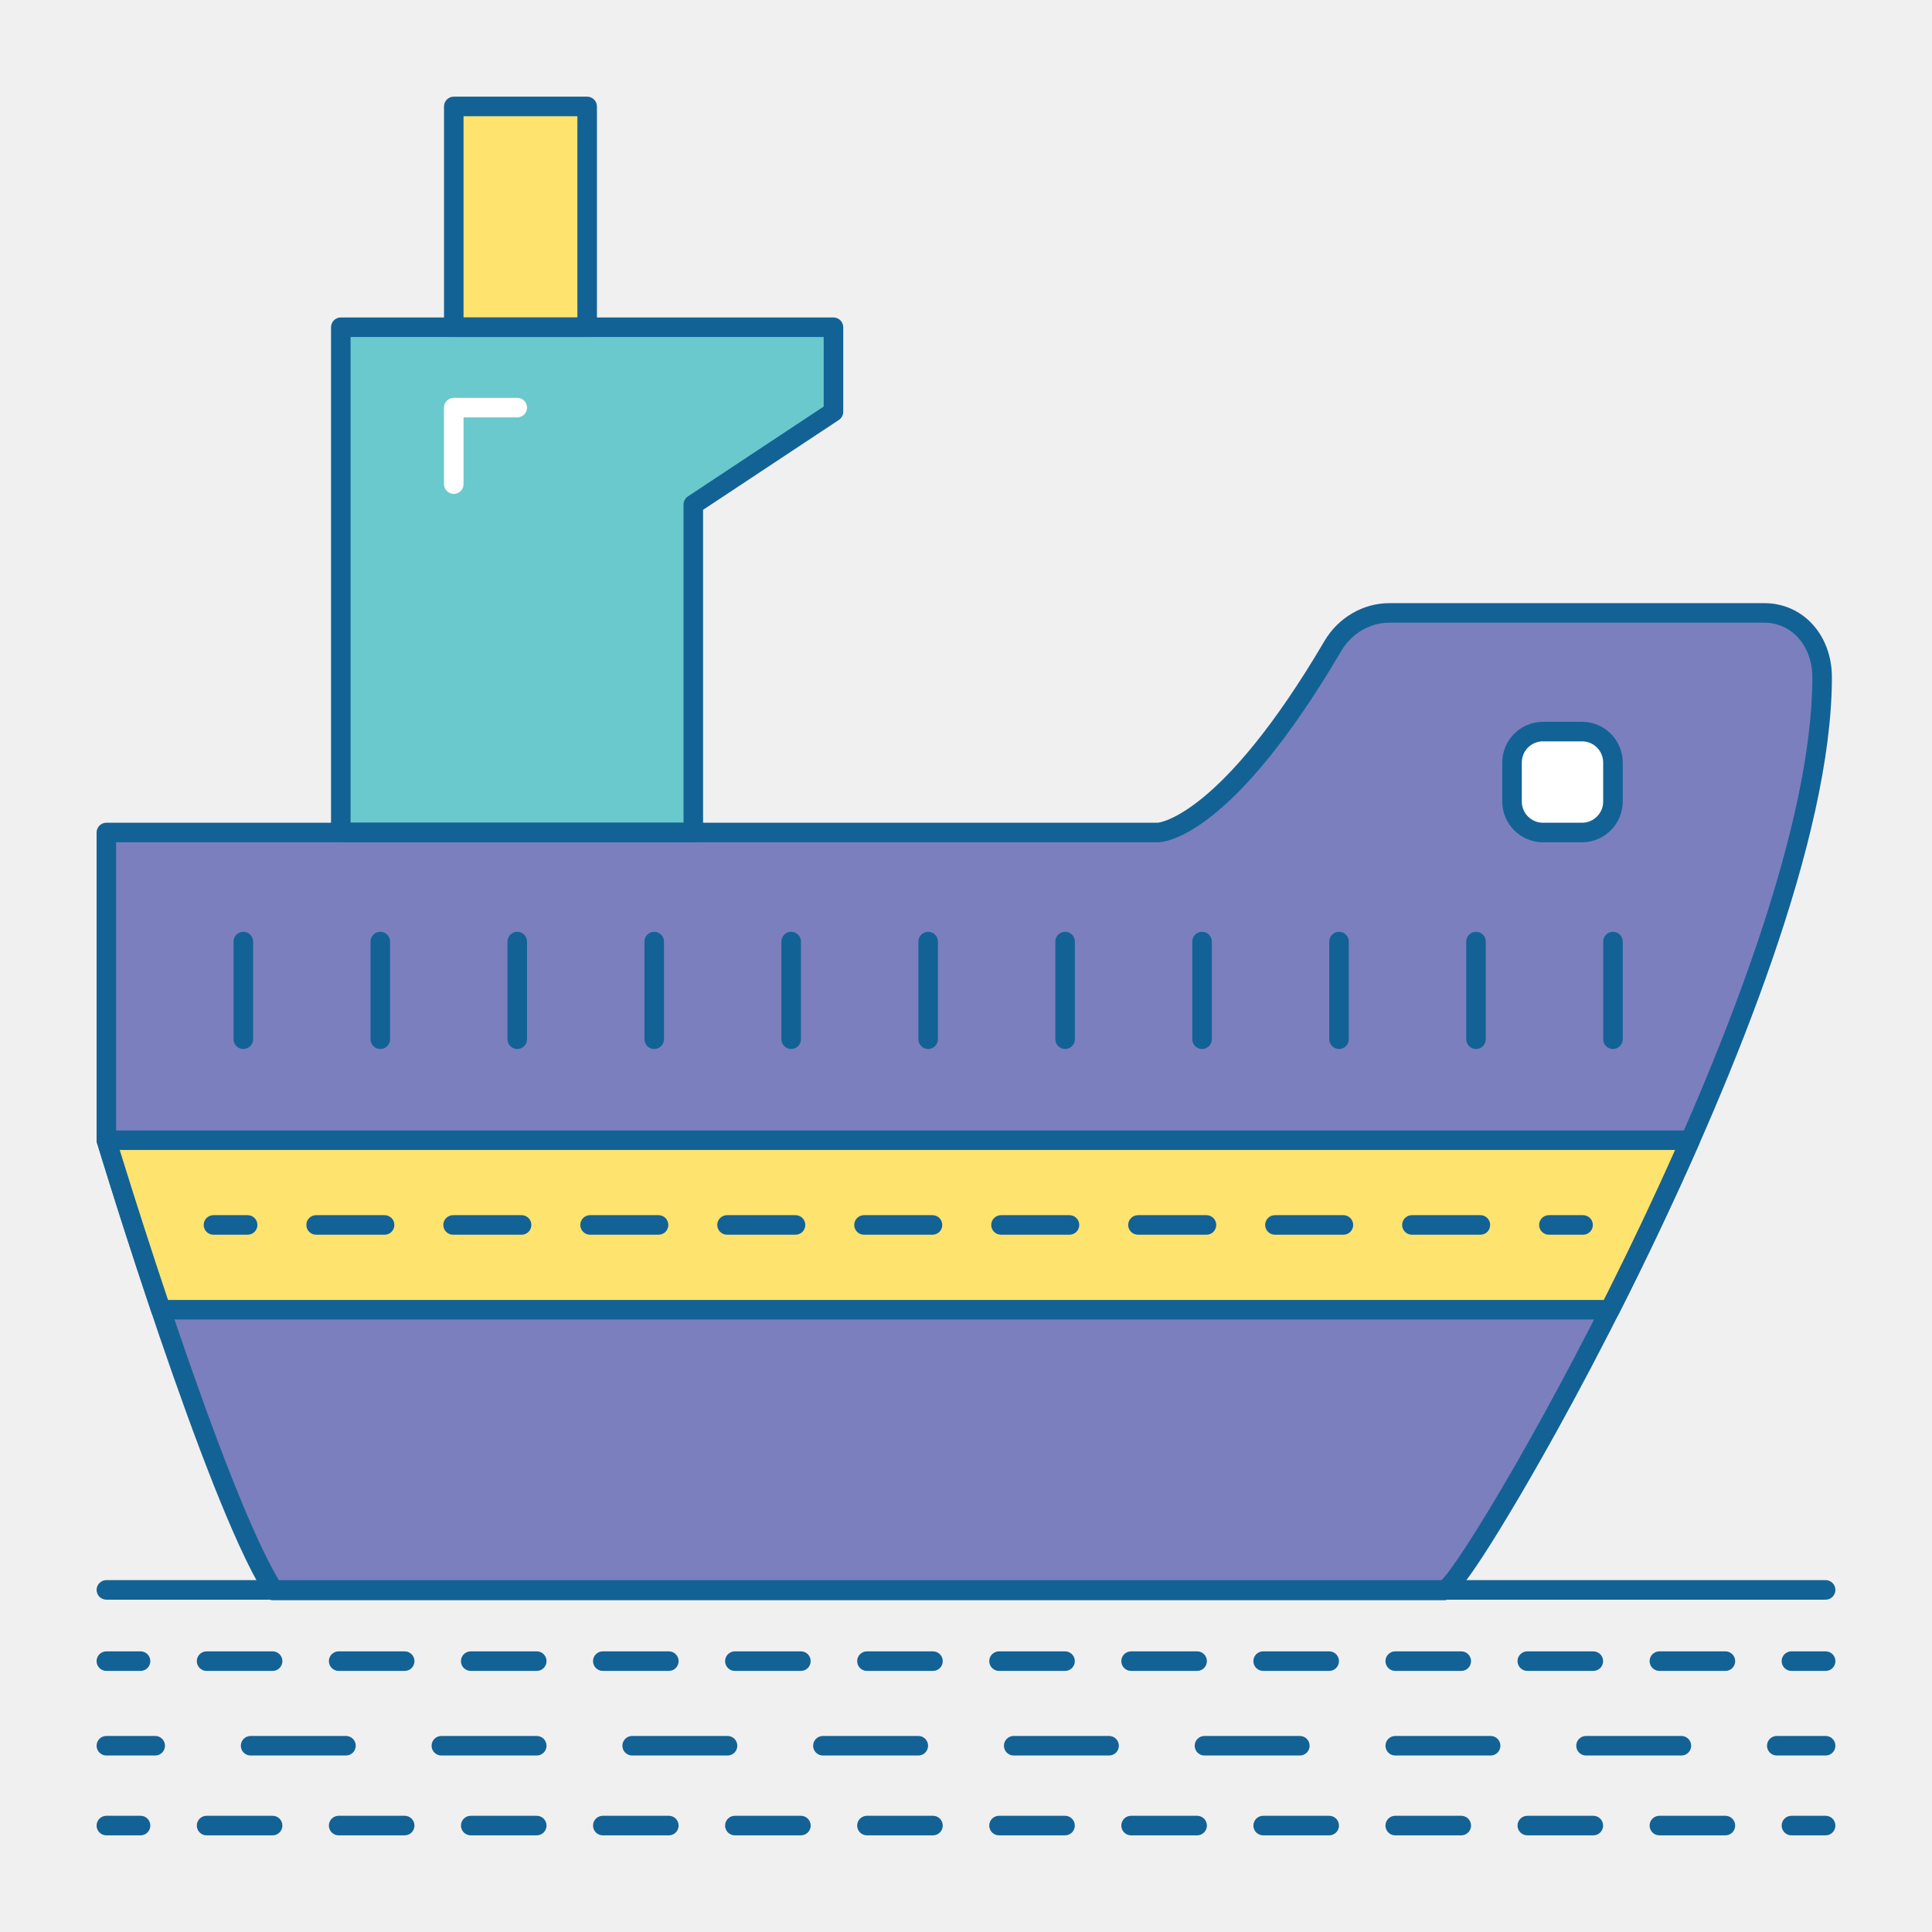
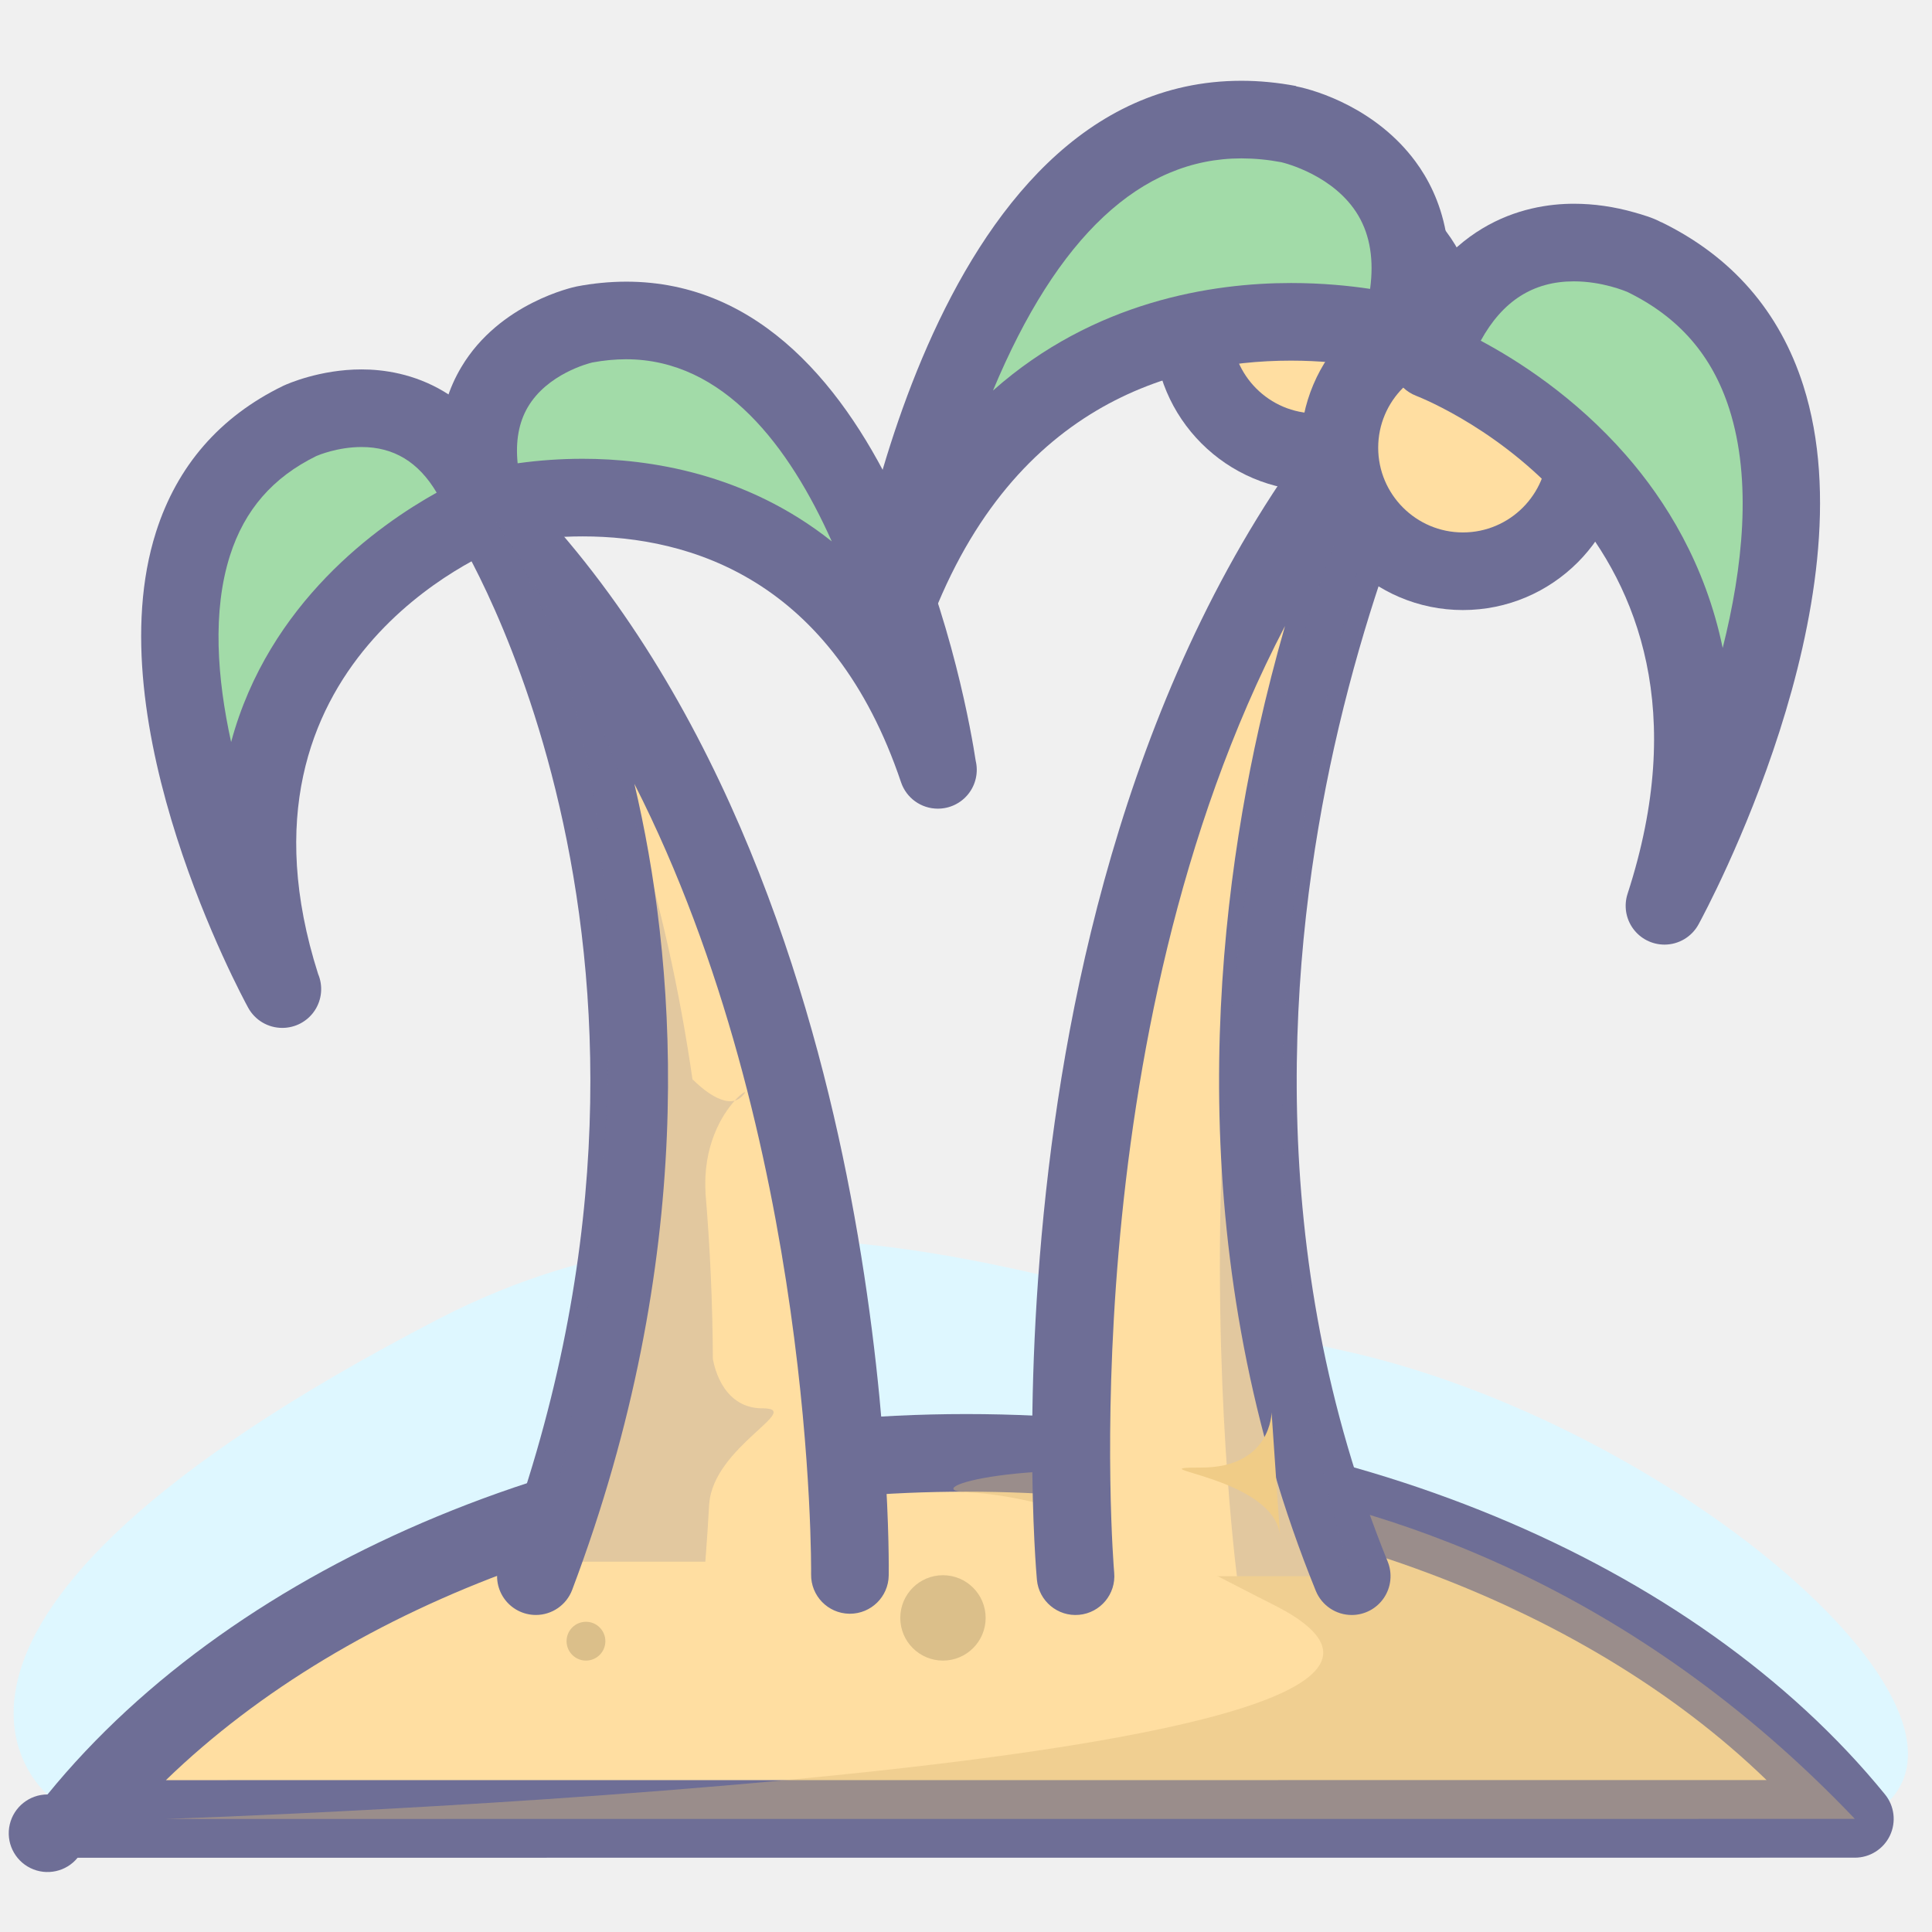
- <svg xmlns="http://www.w3.org/2000/svg" t="1712502610254" class="icon" viewBox="0 0 1024 1024" version="1.1" p-id="4293" width="200" height="200">
-   <path d="M935.158 324.864H736.328c-12.401 0-23.603 6.861-29.891 17.551-58.092 98.826-92.754 98.826-92.754 98.826H56.381v163.082s57.211 188.805 88.33 238.049l0.399 0.031-0.399 0.584h620.411c11.592 0 200.643-324.516 200.643-484.045 0-18.319-12.288-34.079-30.607-34.079z" fill="#7C7FBD" p-id="4294" />
-   <path d="M180.634 173.445V441.242h186.829V267.438l74.291-49.183v-44.81z" fill="#6AC9CC" p-id="4295" />
-   <path d="M240.507 56.412h70.687v117.033h-70.687z" fill="#FEE36F" p-id="4296" />
-   <path d="M838.513 387.748h-20.705c-9.052 0-16.394 7.342-16.394 16.394v20.705c0 9.052 7.342 16.394 16.394 16.394h20.705c9.052 0 16.394-7.342 16.394-16.394v-20.705c0-9.052-7.342-16.394-16.394-16.394z" fill="#FFFFFF" p-id="4297" />
-   <path d="M853.289 694.18a1834.988 1834.988 0 0 0 42.516-89.856H56.381s12.442 41.052 28.867 89.856h768.041z" fill="#FEE36F" p-id="4298" />
-   <path d="M765.123 848.159H144.712a5.181 5.181 0 0 1-5.069-4.137c-31.263-50.842-85.893-230.523-88.218-238.203A4.895 4.895 0 0 1 51.2 604.324V441.242c0-2.857 2.314-5.181 5.181-5.181H613.683c0.195-0.01 33.331-2.775 88.289-96.276 7.291-12.401 20.46-20.101 34.355-20.101h198.84c20.398 0 35.779 16.876 35.779 39.25 0 85.873-52.47 212.767-96.481 304.097-29.44 61.082-55.634 107.274-68.628 129.382-32.788 55.747-37.56 55.747-40.714 55.747z m-617.144-10.353h615.752c20.163-18.545 196.854-325.151 196.854-478.874 0-16.476-10.936-28.897-25.426-28.897H736.328c-10.24 0-19.988 5.745-25.426 15.002-57.917 98.54-93.368 101.386-97.219 101.386H61.553v157.133c3.881 12.728 56.771 185.108 86.426 234.25z" fill="#136296" p-id="4299" />
-   <path d="M367.462 446.423H180.634a5.181 5.181 0 0 1-5.181-5.181V173.445c0-2.857 2.314-5.181 5.181-5.181h261.12c2.857 0 5.181 2.314 5.181 5.181v44.81c0 1.741-0.87 3.359-2.314 4.321l-71.977 47.647V441.242a5.192 5.192 0 0 1-5.181 5.181z m-181.647-10.353h176.466V267.438c0-1.741 0.87-3.359 2.314-4.321l71.977-47.647v-36.854H185.815v257.454z" fill="#136296" p-id="4300" />
-   <path d="M311.204 178.616h-70.687a5.181 5.181 0 0 1-5.181-5.181V56.412c0-2.857 2.314-5.181 5.181-5.181h70.687c2.857 0 5.181 2.314 5.181 5.181v117.033a5.181 5.181 0 0 1-5.181 5.171z m-65.516-10.353h60.334V61.594h-60.334v106.67zM838.513 446.423h-20.705a21.606 21.606 0 0 1-21.576-21.576v-20.705c0-11.889 9.677-21.565 21.576-21.565h20.705c11.899 0 21.576 9.677 21.576 21.565v20.705a21.606 21.606 0 0 1-21.576 21.576z m-20.716-53.494c-6.185 0-11.213 5.028-11.213 11.213v20.705c0 6.185 5.028 11.223 11.213 11.223h20.705c6.185 0 11.213-5.038 11.213-11.223v-20.705c0-6.185-5.028-11.213-11.213-11.213h-20.705zM128.973 556.001a5.181 5.181 0 0 1-5.181-5.181v-51.773a5.181 5.181 0 1 1 10.363 0v51.773c0 2.867-2.324 5.181-5.181 5.181zM201.564 556.001a5.181 5.181 0 0 1-5.181-5.181v-51.773a5.181 5.181 0 1 1 10.363 0v51.773c0 2.867-2.324 5.181-5.181 5.181zM274.156 556.001a5.181 5.181 0 0 1-5.181-5.181v-51.773a5.181 5.181 0 1 1 10.363 0v51.773c0 2.867-2.324 5.181-5.181 5.181zM346.747 556.001a5.181 5.181 0 0 1-5.181-5.181v-51.773a5.181 5.181 0 1 1 10.363 0v51.773c0 2.867-2.314 5.181-5.181 5.181zM419.338 556.001a5.181 5.181 0 0 1-5.181-5.181v-51.773a5.181 5.181 0 1 1 10.363 0v51.773c0 2.867-2.314 5.181-5.181 5.181zM491.94 556.001a5.181 5.181 0 0 1-5.181-5.181v-51.773a5.181 5.181 0 1 1 10.363 0v51.773a5.192 5.192 0 0 1-5.181 5.181zM564.531 556.001a5.181 5.181 0 0 1-5.181-5.181v-51.773a5.181 5.181 0 1 1 10.363 0v51.773c0 2.867-2.324 5.181-5.181 5.181zM637.123 556.001a5.181 5.181 0 0 1-5.181-5.181v-51.773a5.181 5.181 0 1 1 10.363 0v51.773c0 2.867-2.324 5.181-5.181 5.181zM709.714 556.001a5.181 5.181 0 0 1-5.181-5.181v-51.773a5.181 5.181 0 1 1 10.363 0v51.773c0 2.867-2.314 5.181-5.181 5.181zM782.316 556.001a5.181 5.181 0 0 1-5.181-5.181v-51.773a5.181 5.181 0 1 1 10.363 0v51.773a5.192 5.192 0 0 1-5.181 5.181zM854.907 556.001a5.181 5.181 0 0 1-5.181-5.181v-51.773a5.181 5.181 0 1 1 10.363 0v51.773a5.192 5.192 0 0 1-5.181 5.181z" fill="#136296" p-id="4301" />
-   <path d="M240.507 261.775a5.181 5.181 0 0 1-5.181-5.181v-40.55c0-2.857 2.314-5.181 5.181-5.181h33.649a5.181 5.181 0 1 1 0 10.363h-28.467v35.379a5.181 5.181 0 0 1-5.181 5.171z" fill="#FFFFFF" p-id="4302" />
-   <path d="M967.619 847.862H56.381a5.181 5.181 0 1 1 0-10.363h911.247a5.181 5.181 0 1 1-0.01 10.363z" fill="#136296" p-id="4303" />
-   <path d="M74.496 885.617h-18.125a5.181 5.181 0 0 1 0.01-10.363h18.125a5.181 5.181 0 1 1-0.01 10.363zM914.504 885.617h-35a5.181 5.181 0 1 1 0-10.363h35a5.181 5.181 0 1 1 0 10.363z m-70.001 0h-35a5.181 5.181 0 1 1 0-10.363h35a5.181 5.181 0 1 1 0 10.363z m-70.001 0h-35a5.181 5.181 0 1 1 0-10.363h35a5.181 5.181 0 1 1 0 10.363z m-70.001 0h-35a5.181 5.181 0 1 1 0-10.363h35a5.181 5.181 0 1 1 0 10.363z m-70.001 0h-35a5.181 5.181 0 1 1 0-10.363h35a5.181 5.181 0 1 1 0 10.363z m-70.001 0h-35a5.181 5.181 0 1 1 0-10.363h35a5.181 5.181 0 1 1 0 10.363z m-70.001 0h-35a5.181 5.181 0 1 1 0-10.363h35a5.181 5.181 0 1 1 0 10.363z m-70.001 0h-35a5.181 5.181 0 1 1 0-10.363h35a5.181 5.181 0 1 1 0 10.363z m-70.001 0h-35a5.181 5.181 0 1 1 0-10.363h35a5.181 5.181 0 1 1 0 10.363z m-70.001 0h-35a5.181 5.181 0 1 1 0-10.363h35a5.181 5.181 0 1 1 0 10.363z m-70.001 0h-35a5.181 5.181 0 1 1 0-10.363h35a5.181 5.181 0 1 1 0 10.363z m-70.001 0h-35a5.181 5.181 0 1 1 0-10.363h35a5.181 5.181 0 1 1 0 10.363zM967.619 885.617h-18.125a5.181 5.181 0 1 1 0-10.363h18.125a5.181 5.181 0 1 1 0 10.363z" fill="#136296" p-id="4304" />
-   <path d="M82.268 930.458H56.381a5.181 5.181 0 1 1 0-10.363h25.887a5.181 5.181 0 1 1 0 10.363zM891.177 930.458h-50.555a5.181 5.181 0 1 1 0-10.363h50.555a5.181 5.181 0 1 1 0 10.363z m-101.11 0h-50.555a5.181 5.181 0 1 1 0-10.363h50.555a5.181 5.181 0 1 1 0 10.363z m-101.12 0h-50.555a5.181 5.181 0 1 1 0-10.363h50.555a5.181 5.181 0 1 1 0 10.363z m-101.11 0h-50.555a5.181 5.181 0 1 1 0-10.363h50.555a5.181 5.181 0 1 1 0 10.363z m-101.12 0h-50.555a5.181 5.181 0 1 1 0-10.363h50.555a5.181 5.181 0 1 1 0 10.363z m-101.11 0H335.053a5.181 5.181 0 1 1 0-10.363h50.555a5.181 5.181 0 1 1 0 10.363z m-101.12 0h-50.555a5.181 5.181 0 1 1 0-10.363h50.555a5.181 5.181 0 1 1 0 10.363z m-101.11 0h-50.555a5.181 5.181 0 1 1 0-10.363h50.555a5.181 5.181 0 1 1 0 10.363zM967.619 930.458h-25.887a5.181 5.181 0 1 1 0-10.363h25.887a5.181 5.181 0 1 1 0 10.363z" fill="#136296" p-id="4305" />
-   <path d="M74.496 972.769h-18.125a5.181 5.181 0 0 1 0.01-10.363h18.125a5.181 5.181 0 1 1-0.01 10.363zM914.504 972.769h-35a5.181 5.181 0 1 1 0-10.363h35a5.181 5.181 0 1 1 0 10.363z m-70.001 0h-35a5.181 5.181 0 1 1 0-10.363h35a5.181 5.181 0 1 1 0 10.363z m-70.001 0h-35a5.181 5.181 0 1 1 0-10.363h35a5.181 5.181 0 1 1 0 10.363z m-70.001 0h-35a5.181 5.181 0 1 1 0-10.363h35a5.181 5.181 0 1 1 0 10.363z m-70.001 0h-35a5.181 5.181 0 1 1 0-10.363h35a5.181 5.181 0 1 1 0 10.363z m-70.001 0h-35a5.181 5.181 0 1 1 0-10.363h35a5.181 5.181 0 1 1 0 10.363z m-70.001 0h-35a5.181 5.181 0 1 1 0-10.363h35a5.181 5.181 0 1 1 0 10.363z m-70.001 0h-35a5.181 5.181 0 1 1 0-10.363h35a5.181 5.181 0 1 1 0 10.363z m-70.001 0h-35a5.181 5.181 0 1 1 0-10.363h35a5.181 5.181 0 1 1 0 10.363z m-70.001 0h-35a5.181 5.181 0 1 1 0-10.363h35a5.181 5.181 0 1 1 0 10.363z m-70.001 0h-35a5.181 5.181 0 1 1 0-10.363h35a5.181 5.181 0 1 1 0 10.363z m-70.001 0h-35a5.181 5.181 0 1 1 0-10.363h35a5.181 5.181 0 1 1 0 10.363zM967.619 972.769h-18.125a5.181 5.181 0 1 1 0-10.363h18.125a5.181 5.181 0 1 1 0 10.363z" fill="#136296" p-id="4306" />
-   <path d="M853.299 699.351H85.248a5.171 5.171 0 0 1-4.905-3.523 3484.221 3484.221 0 0 1-28.918-89.999 5.181 5.181 0 0 1 4.956-6.676h839.434a5.161 5.161 0 0 1 4.731 7.26 1833.441 1833.441 0 0 1-42.639 90.102 5.151 5.151 0 0 1-4.608 2.836zM88.965 688.998h761.139c13.537-26.86 26.214-53.555 37.755-79.493H63.375a3613.727 3613.727 0 0 0 25.59 79.493z" fill="#136296" p-id="4307" />
-   <path d="M131.256 654.428h-18.125a5.181 5.181 0 1 1 0-10.363h18.125a5.181 5.181 0 1 1 0 10.363zM784.64 654.428H748.339a5.181 5.181 0 1 1 0-10.363h36.301a5.181 5.181 0 1 1 0 10.363z m-72.602 0H675.738a5.181 5.181 0 1 1 0-10.363h36.301a5.181 5.181 0 1 1 0 10.363z m-72.591 0h-36.301a5.181 5.181 0 1 1 0-10.363h36.301a5.181 5.181 0 1 1 0 10.363z m-72.602 0h-36.301a5.181 5.181 0 1 1 0-10.363h36.301a5.181 5.181 0 1 1 0 10.363z m-72.602 0h-36.301a5.181 5.181 0 1 1 0-10.363h36.301a5.181 5.181 0 1 1 0 10.363z m-72.602 0h-36.301a5.181 5.181 0 1 1 0-10.363h36.301a5.181 5.181 0 1 1 0 10.363z m-72.591 0h-36.301a5.181 5.181 0 1 1 0-10.363h36.301a5.181 5.181 0 1 1 0 10.363z m-72.602 0h-36.301a5.181 5.181 0 1 1 0-10.363h36.301a5.181 5.181 0 1 1 0 10.363z m-72.602 0h-36.301a5.181 5.181 0 1 1 0-10.363h36.301a5.181 5.181 0 1 1 0 10.363zM839.066 654.428h-18.125a5.181 5.181 0 1 1 0-10.363h18.125a5.181 5.181 0 1 1 0 10.363z" fill="#136296" p-id="4308" />
+ <svg xmlns="http://www.w3.org/2000/svg" t="1712508413604" class="icon" viewBox="0 0 1063 1024" version="1.1" p-id="1857" width="200" height="200">
+   <path d="M724.185 161.334m-67.97 0a67.97 67.97 0 1 0 135.94 0 67.97 67.97 0 1 0-135.94 0Z" fill="#FFDEA1" p-id="1858" />
+   <path d="M724.185 250.654c-49.25 0-89.32-40.07-89.32-89.32s40.07-89.32 89.32-89.32 89.32 40.07 89.32 89.32-40.07 89.32-89.32 89.32z m0-135.94c-25.71 0-46.62 20.915-46.62 46.62s20.91 46.62 46.62 46.62 46.62-20.915 46.62-46.62-20.915-46.62-46.62-46.62z" fill="#6E6E96" p-id="1859" />
+   <path d="M26.145 967.824s-112.485-91.921 214.995-261.53c177.675-92.023 343.159-16.145 496.76 17.08 182.893 39.587 375.603 205.349 291.595 255.786" fill="#DEF7FF" p-id="1860" />
+   <path d="M1020.567 981.257c-98.112-120.457-280.326-201.378-488.921-201.378-208.607 0-390.838 80.947-488.946 201.421l977.867-0.043z" fill="#FFDEA1" p-id="1861" />
+   <path d="M42.7 1002.65a21.346 21.346 0 1 1-16.555-34.835c105.128-129.091 298.824-209.29 505.501-209.29 206.664 0 400.352 80.178 505.475 209.248a21.346 21.346 0 0 1-16.555 34.835L42.7 1002.65z m488.946-201.421c-174.511 0-338.39 59.904-440.366 158.721l880.703-0.043c-101.972-98.774-265.851-158.678-440.336-158.678z" fill="#6E6E96" p-id="1862" />
+   <path d="M91.301 981.3s793.133-26.175 608.998-118.036c-40.505-20.197-106.332-58.777-168.653-61.736-57.269-2.711 244.561-76.711 488.921 179.733l-929.266 0.038z" fill="#DBBA7B" opacity=".41" p-id="1863" />
+   <path d="M518.823 870.681m-23.485 0a23.485 23.485 0 1 0 46.97 0 23.485 23.485 0 1 0-46.97 0Z" fill="#DBBF8A" p-id="1864" />
+   <path d="M322.403 883.491m-10.675 0a10.675 10.675 0 1 0 21.35 0 10.675 10.675 0 1 0-21.35 0Z" fill="#DBBF8A" p-id="1865" />
+   <path d="M591.768 847.725s-39.233-435.097 195.058-669.38c0 0-181.091 329.641-43.093 669.38" fill="#FFDEA1" p-id="1866" />
+   <path d="M743.742 869.08a21.359 21.359 0 0 1-19.792-13.318c-73.363-180.617-57.491-357.887-31.252-474.8a985.527 985.527 0 0 1 14.322-56.023c-118.51 227.327-94.303 517.355-93.987 520.869a21.35 21.35 0 0 1-19.343 23.182c-11.717 1.085-22.123-7.596-23.182-19.343-0.414-4.539-9.808-112.831 9.791-251.734 18.229-129.189 66.232-309.469 191.433-434.657a21.35 21.35 0 1 1 33.806 25.377c-0.436 0.798-44.545 82.181-71.467 203.005-24.655 110.632-39.562 278.174 29.446 448.061a21.35 21.35 0 0 1-19.774 29.382z" fill="#6E6E96" p-id="1867" />
+   <path d="M770.062 164.417s-207.881-58.106-282.833 164.203c0 0 43.857-313.423 221.972-279.805 0-0.013 90.443 18.468 60.86 115.602z" fill="#A2DBA8" p-id="1868" />
+   <path d="M487.242 349.974a21.35 21.35 0 0 1-21.158-24.313c1.717-12.276 44.067-300.72 216.951-300.72 9.817 0 19.954 0.974 30.129 2.895l-0.034 0.162c11.73 2.28 44.254 12.456 65.626 41.304 13.771 18.587 26.982 51.253 11.73 101.336a21.346 21.346 0 0 1-26.171 14.343c-0.171-0.047-22.482-6.059-53.964-6.059-68.482 0-159.276 27.157-202.894 156.522a21.35 21.35 0 0 1-20.214 14.531z m195.793-282.333c-55.318 0-101.31 42.978-136.696 127.754 55.638-49.319 120.841-59.178 164.011-59.178 17.285 0 32.247 1.541 43.49 3.237 2.139-15.82 0-29.301-6.409-40.224-13.011-22.187-40.411-29.006-42.478-29.493a120.068 120.068 0 0 0-21.918-2.097z" fill="#6E6E96" p-id="1869" />
+   <path d="M680.576 847.725s-56.134-425.968 106.251-669.384c0 0-149.198 332.019-43.093 669.384h-63.158z" fill="#6E6E96" opacity=".2" p-id="1870" />
+   <path d="M804.91 226.832m-67.97 0a67.97 67.97 0 1 0 135.94 0 67.97 67.97 0 1 0-135.94 0Z" fill="#FFDEA1" p-id="1871" />
+   <path d="M804.91 316.152c-49.25 0-89.32-40.07-89.32-89.32s40.07-89.32 89.32-89.32 89.32 40.07 89.32 89.32-40.07 89.32-89.32 89.32z m0-135.94c-25.71 0-46.62 20.915-46.62 46.62s20.91 46.62 46.62 46.62 46.62-20.915 46.62-46.62-20.915-46.62-46.62-46.62z" fill="#6E6E96" p-id="1872" />
+   <path d="M699.633 757.556s-0.09 30.411-38.678 30.411 39.203 4.586 43.281 36.893l-4.603-67.304z" fill="#F0CC87" p-id="1873" />
+   <path d="M467.626 847.042s5.786-380.368-199.388-585.547c0 0 156.5 241.725 26.602 586.217" fill="#FFDEA1" p-id="1874" />
+   <path d="M294.836 869.067a21.35 21.35 0 0 1-19.971-28.882c124.654-330.58-23.041-564.756-24.548-567.083a21.35 21.35 0 0 1 33.02-26.7c109.761 109.765 159.814 267.567 182.47 380.616 24.369 121.58 23.229 216.374 23.169 220.35a21.35 21.35 0 0 1-21.342 21.021h-0.325a21.35 21.35 0 0 1-21.03-21.662c0.043-2.968 2.003-239.778-97.25-434.982 0.705 2.989 1.392 6.008 2.071 9.07 21.508 97.254 32.67 251.572-36.282 434.435a21.367 21.367 0 0 1-19.984 13.818z" fill="#6E6E96" p-id="1875" />
+   <path d="M268.234 261.496s-176.462 67.799-112.959 263.204c0 0-132.968-243.181 9.766-312.65 0.004 0 73.222-34.267 103.193 49.447z" fill="#A2DBA8" p-id="1876" />
+   <path d="M155.283 546.053a21.354 21.354 0 0 1-18.745-11.115c-3.459-6.324-84.354-156.193-50.685-261.756 11.61-36.398 35.108-63.427 69.84-80.327l0.393-0.188c1.973-0.91 19.945-8.912 42.841-8.912 23.959 0 67.432 9.163 89.406 70.545a21.35 21.35 0 0 1-12.443 27.127c-6.345 2.481-155.599 63.042-100.875 234.927a21.35 21.35 0 0 1-19.732 29.698z m18.797-314.657c-23.972 11.751-39.515 29.651-47.521 54.707-9.817 30.718-7.114 67.603 0.606 102.681 20.628-76.689 81.126-119.428 113.096-137.234-9.979-16.854-23.613-25.095-41.329-25.095-12.917-0.004-23.549 4.381-24.851 4.94z" fill="#6E6E96" p-id="1877" />
+   <path d="M268.285 260.274s182.056-50.894 247.703 143.801c0 0-38.413-274.485-194.405-245.052 0 0-79.2 16.188-53.298 101.251z" fill="#A2DBA8" p-id="1878" />
+   <path d="M515.975 425.43a21.354 21.354 0 0 1-20.219-14.531C458.057 299.097 379.689 275.629 320.584 275.629c-27.166 0-46.419 5.175-46.611 5.226-11.136 3.04-22.746-3.305-26.111-14.36-9.889-32.478-7.882-60.749 5.969-84.025 21.026-35.33 61.753-44.011 63.478-44.365a146.244 146.244 0 0 1 27.187-2.639c148.229 0 188.312 237.02 192.334 263.588a21.376 21.376 0 0 1-20.855 26.376zM320.584 232.925c36.137 0 89.683 7.784 137.055 45.441-23.297-52.103-59.362-100.2-113.142-100.2-6.008 0-12.272 0.598-18.622 1.776-1.977 0.474-24.77 6.285-35.501 24.621-4.928 8.425-6.785 18.754-5.564 30.838a260.223 260.223 0 0 1 35.774-2.477z" fill="#6E6E96" p-id="1879" />
+   <path d="M419.435 755.369c-23.506 0-27.17-27.162-27.17-27.162l-0.034 1.328a1162.754 1162.754 0 0 0-4.18-93.979l0.179 1.537c-1.687-26.094 9.061-43.315 16.042-51.014-9.706 2.635-23.203-11.755-23.203-11.755l0.235 2.067c-30.317-212.198-113.07-314.896-113.07-314.896 130.585 180.587 29.531 578.245 29.531 578.245h90.319c0.88-11.017 1.559-21.815 2.152-32.508l-0.021 0.858c2.135-31.649 52.726-52.722 29.22-52.722z m-15.167-169.297c1.409-0.389 2.737-1.123 3.933-2.319 3.813-3.813 0.794-2.899-3.933 2.319z" fill="#6E6E96" opacity=".2" p-id="1880" />
+   <path d="M786.826 178.337s201.493 77.411 128.976 300.54c0 0 151.842-277.67-11.158-356.99-0.004-0.004-83.611-39.139-117.818 56.45z" fill="#A2DBA8" p-id="1881" />
+   <path d="M915.794 500.232a21.35 21.35 0 0 1-20.295-27.951c65.203-200.618-108.937-271.129-116.379-274.028a21.406 21.406 0 0 1-12.396-27.106c24.463-68.342 72.663-78.547 99.218-78.547 11.004 0 22.23 1.61 33.362 4.787 4.633 1.324 9.975 2.848 14.655 5.355l0.026-0.056c38.896 18.929 65.207 49.186 78.201 89.931 38.05 119.313-53.725 289.323-57.654 296.501a21.342 21.342 0 0 1-18.737 11.115z m-101.084-332.271c20.099 10.701 51.846 30.868 79.871 62.919 21.944 25.091 43.716 60.122 53.256 106.14 11.089-44.156 16.222-92.13 3.647-131.482-9.415-29.472-27.7-50.514-55.907-64.319-1.349-0.585-14.082-5.918-29.634-5.918-22.307 0-39.19 10.722-51.232 32.661z" fill="#6E6E96" p-id="1882" />
</svg>
